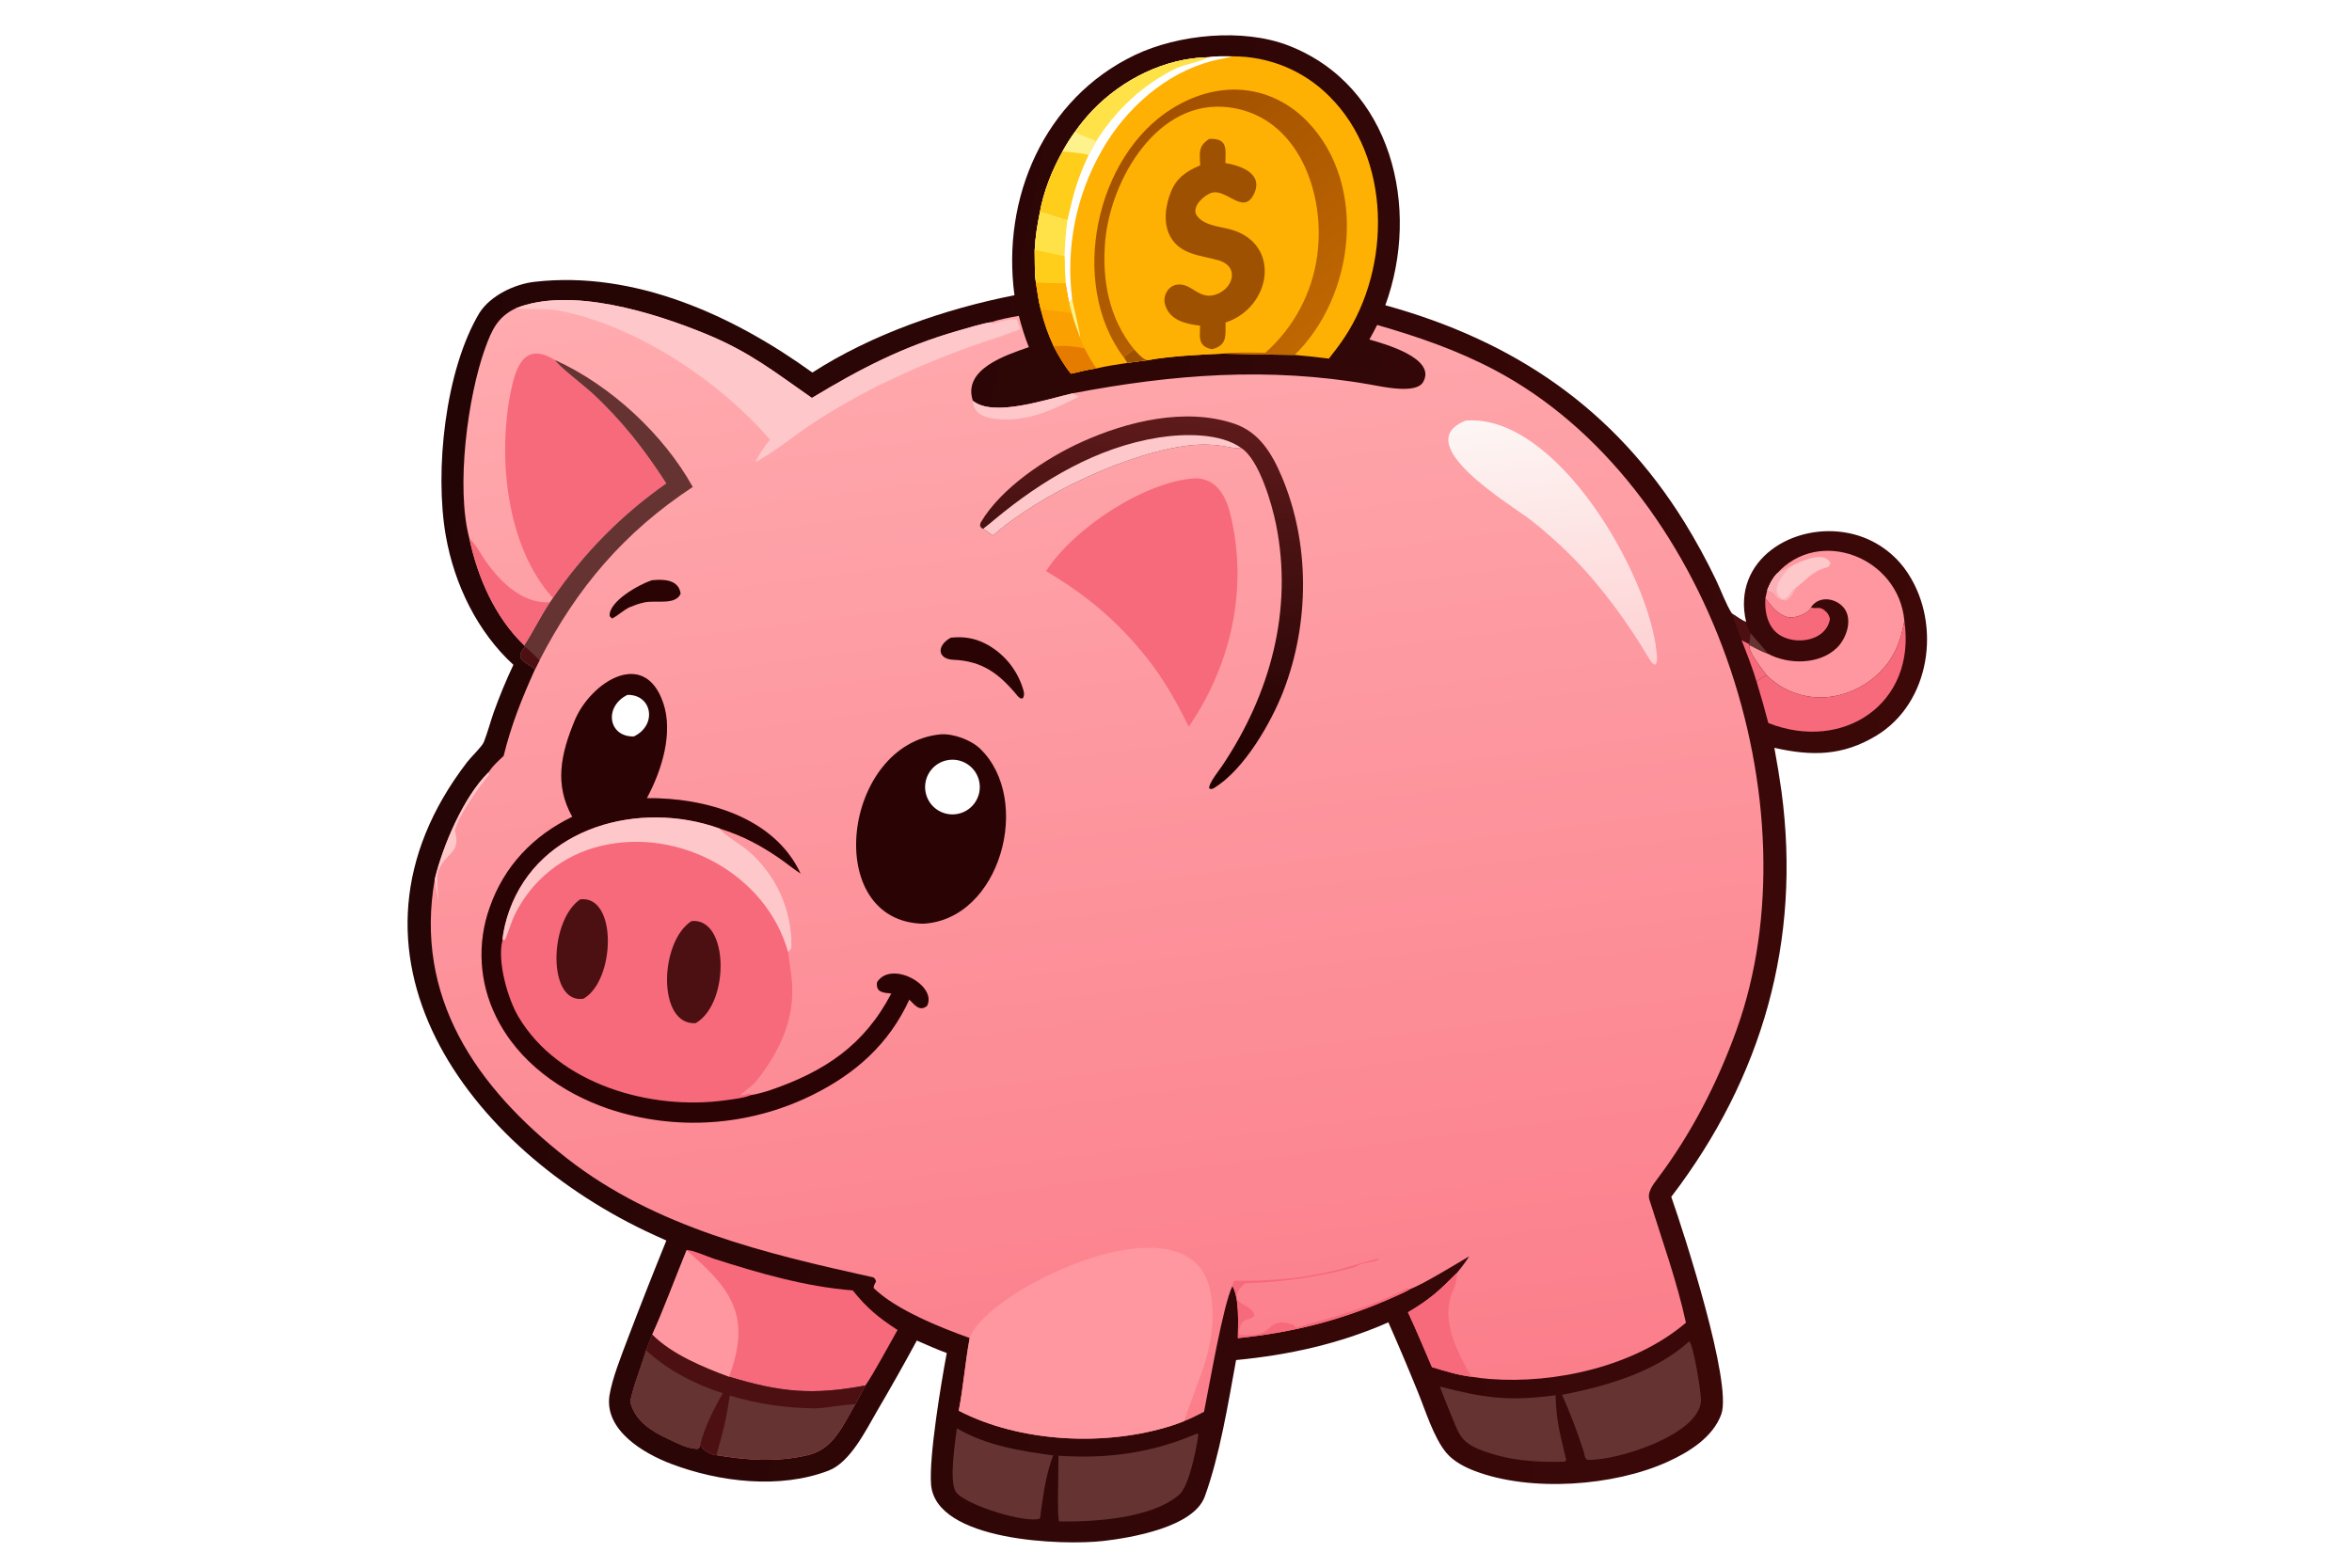
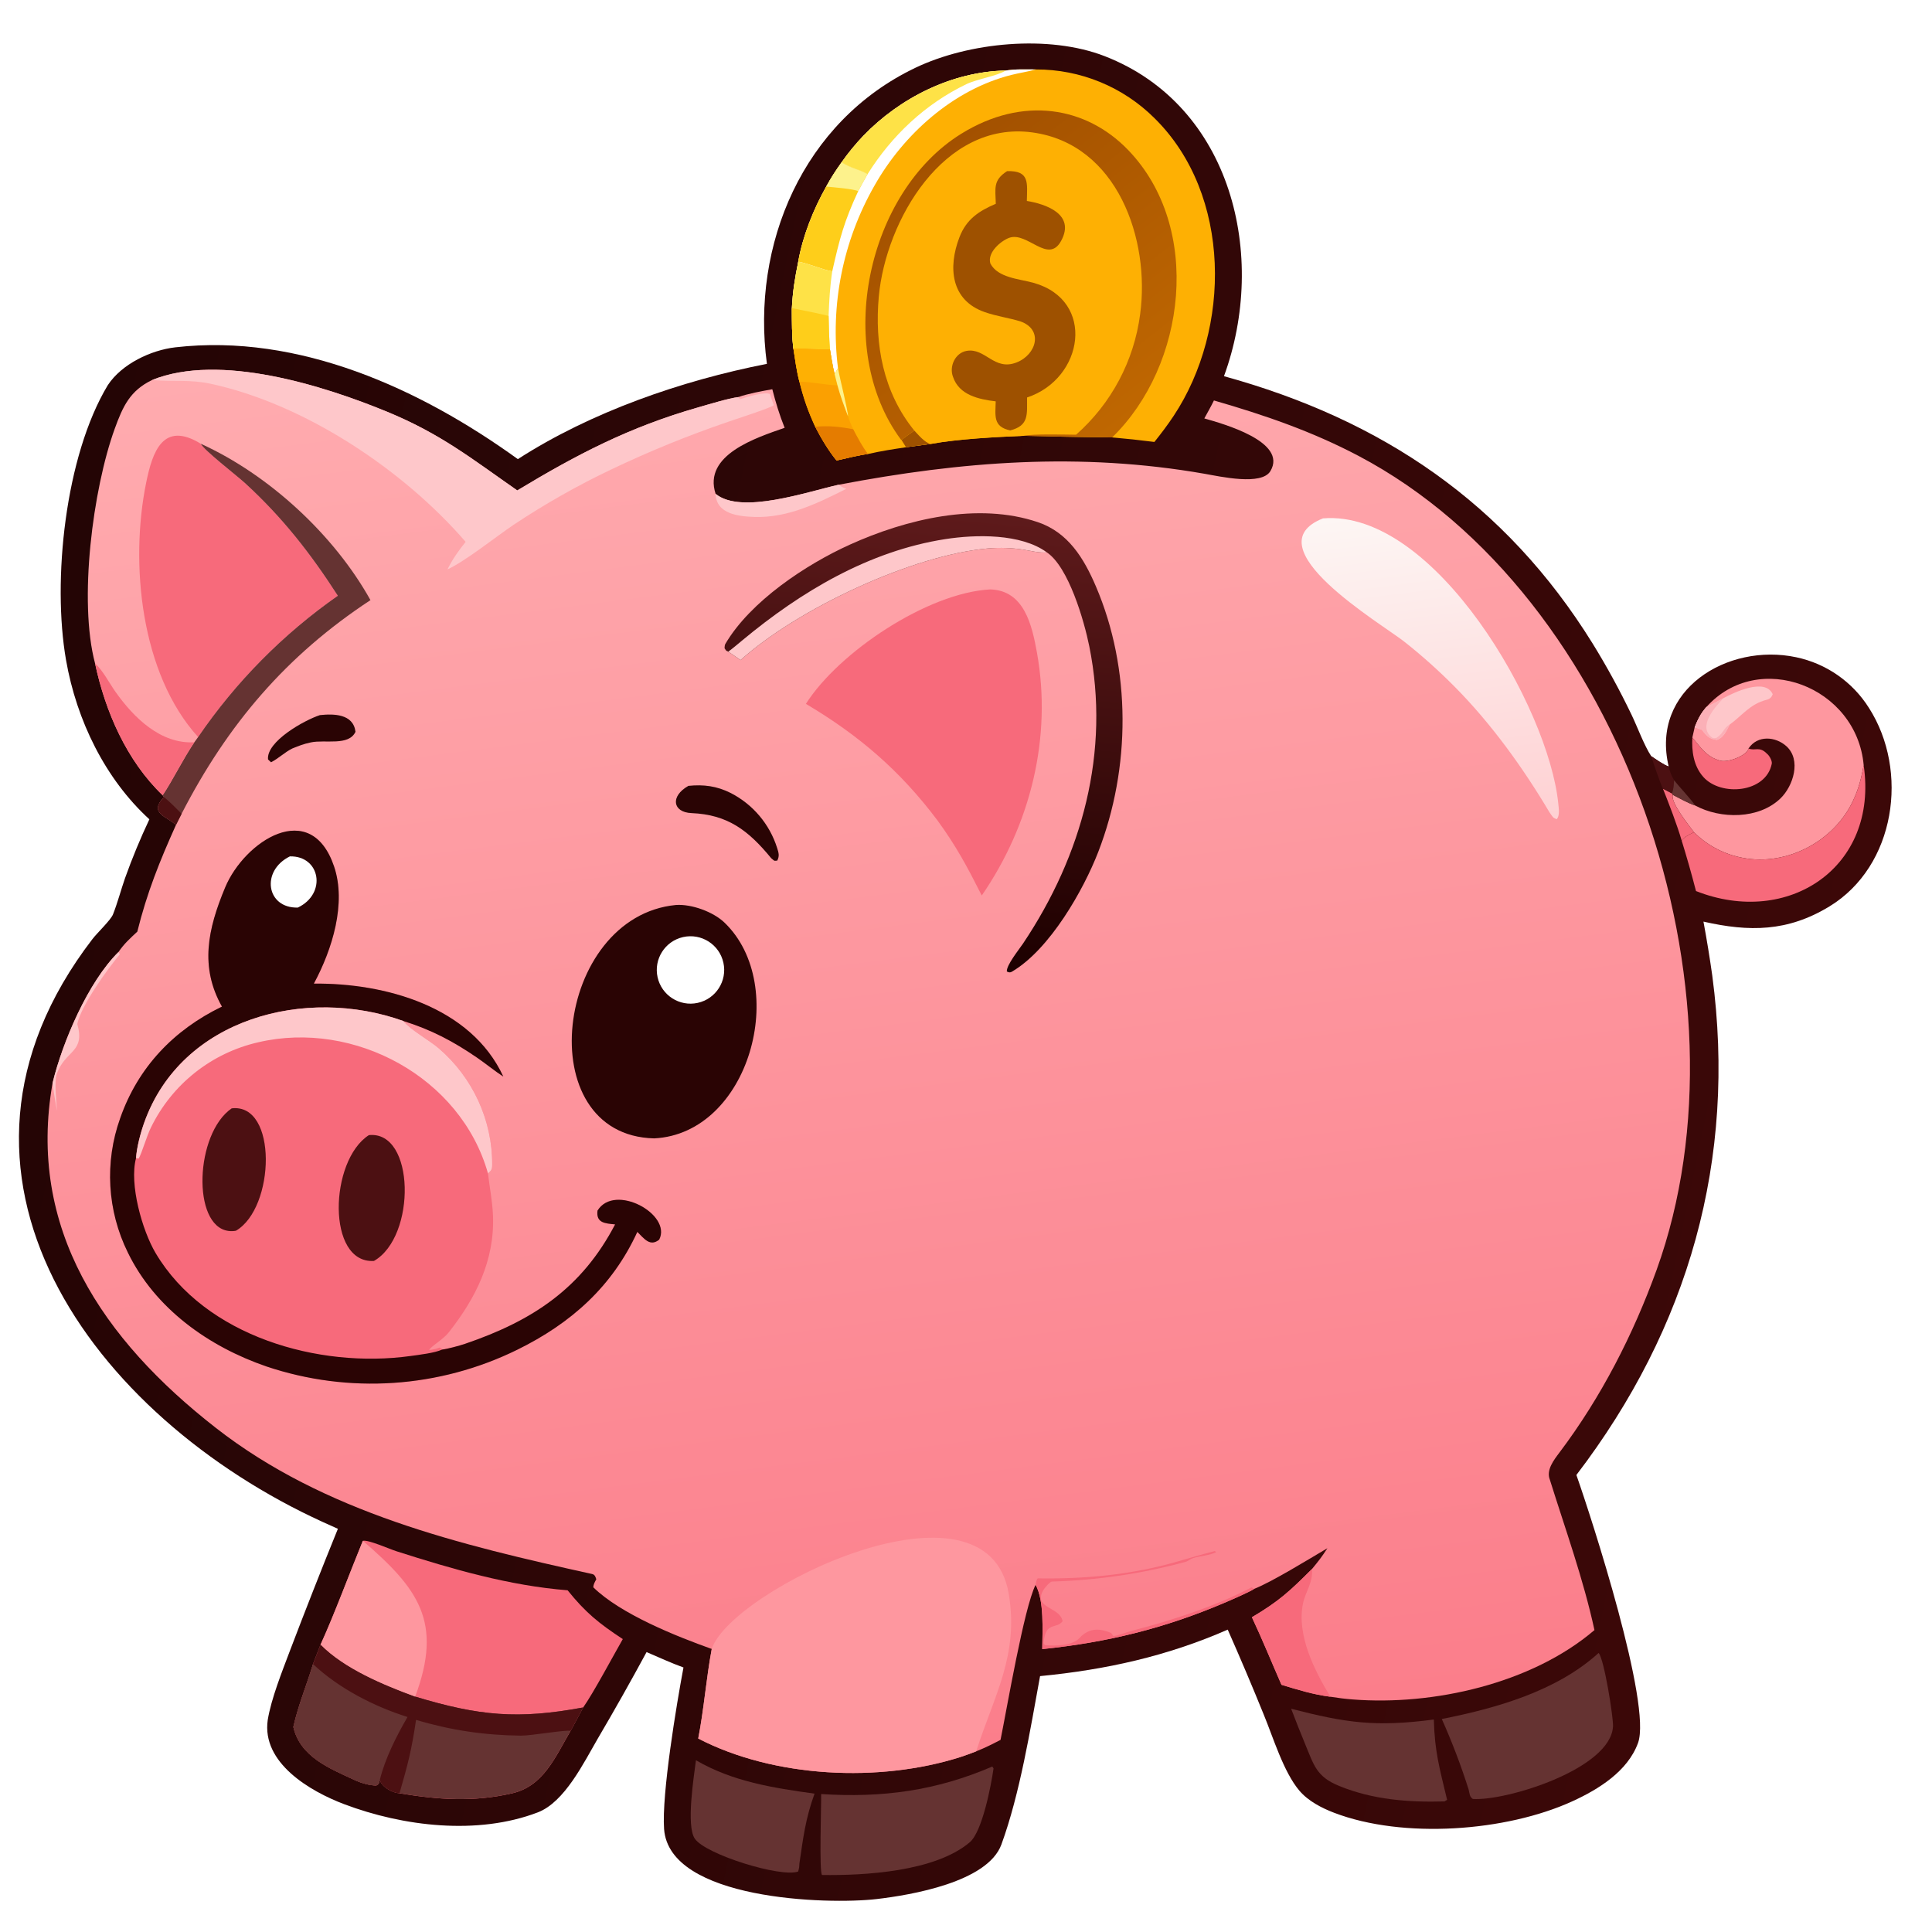
- <svg xmlns="http://www.w3.org/2000/svg" version="1.1" style="display: block;" viewBox="0 0 2048 1365" width="1536" height="1024" preserveAspectRatio="none">
+ <svg xmlns="http://www.w3.org/2000/svg" version="1.1" style="display:block" viewBox="341.5 0 1365 1365" width="1024" height="1024" preserveAspectRatio="xMidYMid meet">
  <defs>
    <linearGradient id="Gradient1" gradientUnits="userSpaceOnUse" x1="989.356" y1="119.391" x2="1131.46" y2="302.087">
      <stop class="stop0" offset="0" stop-opacity="1" stop-color="rgb(163,81,0)" />
      <stop class="stop1" offset="1" stop-opacity="1" stop-color="rgb(191,103,1)" />
    </linearGradient>
    <linearGradient id="Gradient2" gradientUnits="userSpaceOnUse" x1="1365.51" y1="585.372" x2="1337.12" y2="359.688">
      <stop class="stop0" offset="0" stop-opacity="1" stop-color="rgb(254,209,211)" />
      <stop class="stop1" offset="1" stop-opacity="1" stop-color="rgb(253,246,244)" />
    </linearGradient>
    <linearGradient id="Gradient3" gradientUnits="userSpaceOnUse" x1="976.662" y1="677.018" x2="1005.23" y2="360.597">
      <stop class="stop0" offset="0" stop-opacity="1" stop-color="rgb(29,0,0)" />
      <stop class="stop1" offset="1" stop-opacity="1" stop-color="rgb(94,26,27)" />
    </linearGradient>
    <linearGradient id="Gradient4" gradientUnits="userSpaceOnUse" x1="1014.91" y1="1239.76" x2="883.583" y2="213.759">
      <stop class="stop0" offset="0" stop-opacity="1" stop-color="rgb(251,126,139)" />
      <stop class="stop1" offset="1" stop-opacity="1" stop-color="rgb(255,171,175)" />
    </linearGradient>
    <linearGradient id="Gradient5" gradientUnits="userSpaceOnUse" x1="349.86" y1="552.931" x2="1623.65" y2="817.988">
      <stop class="stop0" offset="0" stop-opacity="1" stop-color="rgb(36,5,5)" />
      <stop class="stop1" offset="1" stop-opacity="1" stop-color="rgb(60,8,8)" />
    </linearGradient>
  </defs>
  <path transform="translate(0,0)" fill="rgb(255,255,255)" d="M 0 0 L 2048 0 L 2048 1365 L 0 1365 L 0 0 z" />
  <path transform="translate(0,0)" fill="url(#Gradient5)" d="M 883.341 257.075 C 871.979 172.733 908.984 85.741 988.24 47.89 C 1026.02 29.846 1082.43 24.291 1122.04 39.696 C 1212.02 74.696 1237.22 181.135 1206.27 265.783 C 1317.92 296.604 1405.14 355.367 1466.71 454.628 C 1476.78 470.949 1485.98 487.794 1494.27 505.092 C 1498.24 513.34 1503.33 527.113 1508.13 534.248 C 1510.79 536.02 1517.6 540.817 1520.46 541.542 C 1507.53 487.286 1562.02 454.073 1610.47 464.342 C 1631.74 468.796 1650.3 481.688 1661.9 500.071 C 1690.48 544.632 1680.8 611.927 1634.03 640.414 C 1604.52 658.387 1577.37 658.477 1545.03 651.138 C 1547.39 663.811 1549.47 676.535 1551.26 689.301 C 1568.58 819.103 1534.61 938.243 1455.25 1042.11 C 1466.13 1072.95 1508.63 1204.37 1498.8 1231.43 C 1491.52 1251.45 1470.91 1264.21 1452.37 1272.67 C 1405.4 1294.12 1332.81 1299.34 1284.19 1280.8 C 1275.3 1277.41 1265.78 1272.5 1259.53 1265.13 C 1248.33 1251.93 1241.02 1227.48 1234.32 1211.29 C 1226.17 1191.18 1217.7 1171.2 1208.91 1151.36 C 1166.13 1170.16 1122.62 1179.75 1076.33 1184.21 C 1069.36 1222.22 1062.14 1267.15 1049.03 1303.12 C 1039.31 1329.78 985.076 1338.89 961.016 1341.71 C 925.782 1345.84 814.302 1342.27 810.69 1292.27 C 808.908 1267.6 819.525 1203.97 824.388 1178.11 C 816.041 1175.09 806.588 1170.79 798.318 1167.23 C 787.176 1187.83 775.667 1208.24 763.798 1228.43 C 753.95 1245.33 740.432 1273.21 721.501 1280.47 C 678.996 1296.77 626.437 1290.47 584.663 1274.69 C 560.496 1265.56 526.313 1245.5 530.655 1215.24 C 533.139 1200.02 540.791 1181.08 546.355 1166.25 C 557.327 1137.42 568.619 1108.71 580.228 1080.13 C 576.673 1078.55 573.126 1076.96 569.588 1075.34 C 407.188 1001.16 279.208 829.539 406.86 663.411 C 410.18 659.091 419.727 650.095 421.345 646.01 C 424.5 638.043 426.992 628.59 429.883 620.3 C 434.927 606.217 440.651 592.386 447.035 578.858 C 415.913 550.407 395.632 509.109 388.16 466.382 C 378.34 410.231 387.495 322.184 417.662 272.133 C 427.482 257.132 448.181 247.371 465.345 245.396 C 552.823 235.332 638.803 274.882 707.374 324.383 C 759.073 291.056 823.075 268.868 883.341 257.075 z" />
  <path transform="translate(0,0)" fill="rgb(254,151,159)" d="M 1547 499.651 C 1583.67 458.422 1653.36 484.984 1658.24 540.715 C 1656.35 550.418 1654.92 556.703 1650.72 565.726 C 1637.43 594.231 1604.02 612.119 1572.85 606.1 C 1559.78 603.682 1547.74 597.366 1538.33 587.982 C 1534.6 582.994 1521.54 566.742 1523.38 561.587 C 1527.93 563.931 1534.5 567.591 1539.19 569.112 C 1557.22 578.869 1584.23 578.843 1599.47 564.07 C 1608.5 555.317 1614.35 536.853 1603.58 527.17 C 1595.97 520.331 1583.23 519.205 1576.88 528.819 C 1575.67 533.932 1562.38 538.871 1557.09 537.484 C 1547.23 534.901 1543.13 528.166 1537.18 521.092 L 1538.82 513.848 C 1541.12 508.166 1543 504.255 1547 499.651 z" />
  <path transform="translate(0,0)" fill="rgb(254,199,202)" d="M 1559.12 493.266 C 1566.34 489.414 1588.6 478.529 1593.97 490.495 C 1593.13 492.667 1592.04 493.825 1589.62 494.429 C 1577.85 497.376 1572.11 505.827 1563.54 511.948 C 1561.04 516.626 1559.49 521.002 1554.53 522.744 C 1549.89 522.226 1547.76 520.476 1544.96 516.956 C 1544.61 516.515 1544.26 516.068 1543.93 515.616 L 1538.82 513.848 C 1541.12 508.166 1543 504.255 1547 499.651 C 1551.08 497.596 1555.12 495.467 1559.12 493.266 z" />
  <path transform="translate(0,0)" fill="rgb(251,176,183)" d="M 1547 499.651 C 1551.08 497.596 1555.12 495.467 1559.12 493.266 C 1553.54 499.277 1540.62 513.061 1551.01 521.067 C 1551.92 521.764 1552.79 521.441 1554.08 521.441 C 1559.44 517.948 1559.33 514.11 1563.54 511.948 C 1561.04 516.626 1559.49 521.002 1554.53 522.744 C 1549.89 522.226 1547.76 520.476 1544.96 516.956 C 1544.61 516.515 1544.26 516.068 1543.93 515.616 L 1538.82 513.848 C 1541.12 508.166 1543 504.255 1547 499.651 z" />
  <path transform="translate(0,0)" fill="rgb(247,106,123)" d="M 1658.24 540.715 C 1668.82 612.899 1604.76 655.226 1539.76 629.546 C 1536.67 617.595 1533.3 605.718 1529.65 593.926 C 1531.81 590.939 1534.97 589.745 1538.33 587.982 C 1547.74 597.366 1559.78 603.682 1572.85 606.1 C 1604.02 612.119 1637.43 594.231 1650.72 565.726 C 1654.92 556.703 1656.35 550.418 1658.24 540.715 z" />
  <path transform="translate(0,0)" fill="rgb(247,106,123)" d="M 1576.88 528.819 C 1581.69 530.807 1584.43 526.941 1589.95 532.555 C 1591.52 533.727 1593.7 537.575 1593.3 539.583 C 1589.23 560.293 1557.26 562.912 1544.88 548.873 C 1537.91 540.967 1536.66 530.439 1537.18 521.092 C 1543.13 528.166 1547.23 534.901 1557.09 537.484 C 1562.38 538.871 1575.67 533.932 1576.88 528.819 z" />
  <path transform="translate(0,0)" fill="rgb(247,106,123)" d="M 1516.41 557.239 L 1522.86 560.605 L 1523.38 561.587 C 1521.54 566.742 1534.6 582.994 1538.33 587.982 C 1534.97 589.745 1531.81 590.939 1529.65 593.926 C 1526.46 582.911 1520.64 567.869 1516.41 557.239 z" />
  <path transform="translate(0,0)" fill="rgb(76,16,18)" d="M 1508.13 534.248 C 1510.79 536.02 1517.6 540.817 1520.46 541.542 C 1521.54 546.156 1522.1 547.112 1524.26 551.245 C 1524.02 555.329 1523.97 556.564 1522.86 560.605 L 1516.41 557.239 C 1514.27 552.786 1509.68 539.234 1508.13 534.248 z" />
  <path transform="translate(0,0)" fill="rgb(101,51,50)" d="M 1524.26 551.245 C 1527.91 555.876 1536.62 565.097 1539.19 569.112 C 1534.5 567.591 1527.93 563.931 1523.38 561.587 L 1522.86 560.605 C 1523.97 556.564 1524.02 555.329 1524.26 551.245 z" />
  <path transform="translate(0,0)" fill="url(#Gradient4)" d="M 448.972 268.476 C 496.636 249.22 570.046 272.377 615.122 290.962 C 653.016 306.585 674.867 324.148 706.958 346.504 C 749.403 320.893 786.328 301.702 834.54 287.897 C 841.418 285.928 856.229 281.387 863.175 280.542 C 869.647 278.18 880.172 276.247 887.149 275.007 C 889.63 284.581 892.174 293.038 895.869 302.256 C 875.956 309.229 838 321.295 847.109 348.945 C 865.176 363.703 911.591 347.472 933.982 342.488 C 1020.87 325.9 1104.71 319.354 1192.52 334.726 C 1203.78 336.698 1232.9 343.3 1239.09 332.805 C 1251.39 311.986 1205.29 299.327 1192.38 295.625 C 1194.44 291.795 1197.36 286.746 1199.17 282.935 C 1234.74 293.18 1268.41 304.748 1301.32 322.092 C 1489.01 421.018 1582.62 701.465 1511.94 897.181 C 1495.44 942.865 1472.69 987.258 1443.39 1026.11 C 1439.4 1031.43 1433.7 1038.63 1436.52 1045.49 C 1447.46 1080.47 1460.25 1115.81 1468.02 1151.69 C 1423.71 1189.55 1354.1 1205.19 1297.11 1200.69 C 1291.87 1200.28 1286.65 1199.64 1281.46 1198.79 C 1269.27 1197.22 1258.58 1193.9 1246.89 1190.34 C 1239.91 1174.39 1233.43 1158.41 1226.01 1142.63 C 1245.16 1131.3 1252.76 1124.22 1268.44 1108.53 C 1273.02 1102.99 1275.42 1099.95 1279.34 1093.85 C 1266.89 1101.16 1239.83 1117.87 1227.53 1122.6 C 1224.79 1124.58 1210.16 1130.91 1206.64 1132.4 C 1163.98 1150.57 1123.78 1160.38 1077.87 1165.14 C 1078.01 1152.19 1079.35 1130.88 1073.17 1119.71 C 1065 1135.98 1052.93 1207.03 1048.4 1229.27 C 1042.23 1232.47 1037.73 1234.76 1031.19 1237.36 C 1027.5 1238.82 1023.76 1240.17 1019.98 1241.41 C 962.979 1259.55 888.533 1256.18 834.813 1228.31 C 838.824 1207.93 840.47 1185.67 844.367 1165.03 C 819.098 1156.01 780.122 1140.45 760.701 1121.49 C 760.749 1119.25 761.758 1117.81 762.787 1115.79 C 762.304 1114.35 761.882 1112.53 759.913 1112.09 C 666.641 1091.51 570.731 1068.7 494.072 1008.89 C 413.969 946.401 360.523 867.832 378.649 765.132 C 385.787 735.89 403.714 693.875 425.186 672.647 C 429.325 666.586 433.234 663.176 438.508 658.236 C 445.365 630.655 454.226 608.623 465.788 582.926 C 460.375 577.04 445.941 574.894 457.407 563.176 L 456.415 561.856 C 430.962 537.443 415.902 502.751 408.666 468.741 C 396.878 424.549 407.107 345.562 422.522 303.017 C 428.312 287.036 433.386 275.971 448.972 268.476 z" />
  <path transform="translate(0,0)" fill="rgb(254,151,159)" d="M 844.367 1165.03 C 857.833 1123.38 1039.06 1035.09 1054.22 1126.19 C 1061.42 1169.49 1043.88 1197.92 1031.19 1237.36 C 1027.5 1238.82 1023.76 1240.17 1019.98 1241.41 C 962.979 1259.55 888.533 1256.18 834.813 1228.31 C 838.824 1207.93 840.47 1185.67 844.367 1165.03 z" />
  <path transform="translate(0,0)" fill="rgb(247,106,123)" d="M 481.484 520.738 C 440.854 476.042 433.15 397.956 444.779 340.971 C 449.164 319.486 456.53 297.005 483.417 313.55 C 485.048 317.665 509.021 336.183 514.693 341.395 C 541.146 365.697 560.758 390.766 580.193 420.909 C 541.531 447.95 508.087 481.773 481.484 520.738 z" />
  <path transform="translate(0,0)" fill="rgb(254,199,202)" d="M 448.972 268.476 C 496.636 249.22 570.046 272.377 615.122 290.962 C 653.016 306.585 674.867 324.148 706.958 346.504 C 749.403 320.893 786.328 301.702 834.54 287.897 C 841.418 285.928 856.229 281.387 863.175 280.542 C 863.974 281.697 863.461 281.201 864.762 281.978 C 865.764 281.617 866.775 281.279 867.793 280.965 C 871.744 279.738 882.278 276.758 885.529 278.442 C 886.261 281.332 887.308 283.489 888.24 286.293 C 886.214 288.128 860.339 296.476 856.36 297.873 C 827.924 307.566 800.08 318.916 772.971 331.862 C 749.227 343.186 726.316 356.181 704.412 370.748 C 691.435 379.523 670.513 396.332 657.647 402.308 C 661.272 394.947 665.417 389.179 670.482 382.824 C 626.525 331.975 556.968 285.513 490.4 271.154 C 475.783 268.001 464.006 269.771 450.014 268.57 L 448.972 268.476 z" />
  <path transform="translate(0,0)" fill="rgb(101,51,50)" d="M 483.417 313.55 C 531.592 335.431 577.626 377.97 603.238 423.999 C 543.743 463.127 502.338 511.708 469.804 574.93 L 465.788 582.926 C 460.375 577.04 445.941 574.894 457.407 563.176 L 456.415 561.856 C 463.9 550.635 470.396 536.91 478.798 524.441 L 481.484 520.738 C 508.087 481.773 541.531 447.95 580.193 420.909 C 560.758 390.766 541.146 365.697 514.693 341.395 C 509.021 336.183 485.048 317.665 483.417 313.55 z" />
  <path transform="translate(0,0)" fill="rgb(76,16,18)" d="M 457.407 563.176 C 461.905 566.912 465.687 570.806 469.804 574.93 L 465.788 582.926 C 460.375 577.04 445.941 574.894 457.407 563.176 z" />
  <path transform="translate(0,0)" fill="rgb(247,106,123)" d="M 1268.44 1108.53 C 1269.2 1118.47 1263.91 1124.21 1262.1 1132.89 C 1257.42 1155.24 1270.43 1180.72 1281.46 1198.79 C 1269.27 1197.22 1258.58 1193.9 1246.89 1190.34 C 1239.91 1174.39 1233.43 1158.41 1226.01 1142.63 C 1245.16 1131.3 1252.76 1124.22 1268.44 1108.53 z" />
  <path transform="translate(0,0)" fill="rgb(247,106,123)" d="M 408.666 468.741 C 414.153 473.623 418.801 482.744 423.16 488.892 C 435.947 506.927 454.871 525.758 478.798 524.441 C 470.396 536.91 463.9 550.635 456.415 561.856 C 430.962 537.443 415.902 502.751 408.666 468.741 z" />
  <path transform="translate(0,0)" fill="rgb(247,106,123)" d="M 1073.17 1119.71 C 1073.39 1118.81 1073.88 1115.14 1074.83 1115.15 C 1108.06 1115.65 1140.66 1112.66 1172.91 1103.4 C 1181.83 1100.83 1190.61 1098.21 1199.79 1095.86 L 1200.79 1096.57 C 1195.9 1099.12 1189.66 1099.19 1184.4 1100.85 C 1182.47 1101.46 1180.95 1103 1178.97 1103.53 C 1147.98 1111.91 1116.78 1116.48 1084.71 1117.4 C 1083.3 1117.44 1079.3 1122.22 1078.55 1123.55 C 1071.21 1136.54 1090.53 1135.11 1092.26 1145.44 C 1087.89 1151.32 1080.07 1145.18 1078.83 1160.87 L 1079.74 1162.31 C 1087.04 1162.99 1099.07 1162.82 1104.18 1157.3 C 1110.37 1150.62 1117.62 1149.84 1126.63 1153.81 L 1128.08 1155.87 C 1130.31 1155.92 1138 1153.03 1140.99 1152.25 C 1168.64 1145.08 1200.42 1134.91 1225.74 1121.49 L 1227.53 1122.6 C 1224.79 1124.58 1210.16 1130.91 1206.64 1132.4 C 1163.98 1150.57 1123.78 1160.38 1077.87 1165.14 C 1078.01 1152.19 1079.35 1130.88 1073.17 1119.71 z" />
  <path transform="translate(0,0)" fill="rgb(254,199,202)" d="M 847.109 348.945 C 865.176 363.703 911.591 347.472 933.982 342.488 C 936.309 344.005 936.846 344.401 939.414 345.373 C 919.077 355.601 898.063 365.981 874.634 365.229 C 863.734 364.879 847.492 363.354 847.109 348.945 z" />
  <path transform="translate(0,0)" fill="rgb(254,199,202)" d="M 425.186 672.647 L 426.178 674.193 C 417.453 684.71 398.906 710.229 396.109 723.413 C 401.828 743.865 387.888 741.667 381.684 758.508 C 379.659 764.007 381.349 778.238 381.759 784.884 C 380.802 778.974 379.239 770.914 378.649 765.132 C 385.787 735.89 403.714 693.875 425.186 672.647 z" />
  <path transform="translate(0,0)" fill="rgb(247,106,123)" d="M 498.317 711.185 C 482.583 683.181 488.235 656.587 500.566 627.027 C 514.203 594.339 561.073 563.48 577.545 612.215 C 586.317 638.17 576.328 670.659 563.245 694.95 C 613.408 694.446 674.187 711.066 697.092 760.606 C 691.664 757.154 684.584 751.398 678.894 747.489 C 661.68 735.661 646.254 727.546 626.405 721.338 C 631.714 727.827 644.6 734.715 651.598 740.745 C 675.492 761.329 689.476 791.475 689.234 823.07 C 689.203 826.678 688.387 826.978 686.274 829.072 C 687.462 839.36 689.371 848.298 689.796 858.78 C 691.085 890.582 677.501 917.422 658.283 941.68 C 654.601 946.328 645.495 951.591 644.757 953.787 C 648.085 953.376 648.924 953.262 652.053 952.1 C 653.603 952.757 653.036 952.249 653.858 953.501 C 657.571 953.095 666.216 950.748 670.023 949.451 C 718.072 933.091 752.571 910.101 776.097 865.066 C 768.998 864.366 762.53 864.088 763.656 855.332 C 775.753 835.674 816.433 857.986 807.223 875.844 C 800.743 881.035 796.622 875.123 791.789 870.358 C 774.056 909.036 744.897 934.963 706.959 953.619 C 651.73 980.765 588.016 985.002 529.679 965.407 C 488.885 951.376 451.109 924.535 431.87 885.021 C 417.237 855.414 415.269 821.131 426.418 790.044 C 438.993 754.078 464.302 727.623 498.317 711.185 z" />
  <path transform="translate(0,0)" fill="rgb(42,4,4)" d="M 498.317 711.185 C 482.583 683.181 488.235 656.587 500.566 627.027 C 514.203 594.339 561.073 563.48 577.545 612.215 C 586.317 638.17 576.328 670.659 563.245 694.95 C 613.408 694.446 674.187 711.066 697.092 760.606 C 691.664 757.154 684.584 751.398 678.894 747.489 C 661.68 735.661 646.254 727.546 626.405 721.338 C 557.662 696.716 469.706 719.136 443.358 793.261 C 440.741 800.623 438.123 810.571 437.605 818.246 C 432.699 836.669 441.985 869.381 451.456 885.344 C 486.459 944.337 566.859 967.037 631.568 958.041 C 637.396 957.231 648.812 955.905 653.858 953.501 C 657.571 953.095 666.216 950.748 670.023 949.451 C 718.072 933.091 752.571 910.101 776.097 865.066 C 768.998 864.366 762.53 864.088 763.656 855.332 C 775.753 835.674 816.433 857.986 807.223 875.844 C 800.743 881.035 796.622 875.123 791.789 870.358 C 774.056 909.036 744.897 934.963 706.959 953.619 C 651.73 980.765 588.016 985.002 529.679 965.407 C 488.885 951.376 451.109 924.535 431.87 885.021 C 417.237 855.414 415.269 821.131 426.418 790.044 C 438.993 754.078 464.302 727.623 498.317 711.185 z" />
  <path transform="translate(0,0)" fill="rgb(255,255,255)" d="M 546.318 605.049 C 567.818 604.572 572.59 631.378 551.92 641.226 C 529.61 641.786 525.638 615.213 546.318 605.049 z" />
  <path transform="translate(0,0)" fill="rgb(254,199,202)" d="M 437.605 818.246 C 438.123 810.571 440.741 800.623 443.358 793.261 C 469.706 719.136 557.662 696.716 626.405 721.338 C 631.714 727.827 644.6 734.715 651.598 740.745 C 675.492 761.329 689.476 791.475 689.234 823.07 C 689.203 826.678 688.387 826.978 686.274 829.072 C 667.202 761.172 591.768 720.569 524.039 736.378 C 490.889 743.908 462.956 766.093 448.117 796.678 C 445.056 802.854 441.584 815.142 439.47 818.544 L 437.605 818.246 z" />
  <path transform="translate(0,0)" fill="rgb(76,16,18)" d="M 602.115 801.989 C 634.847 798.596 635.713 873.806 605.693 890.89 C 572.19 892.888 574.093 820.014 602.115 801.989 z" />
  <path transform="translate(0,0)" fill="rgb(76,16,18)" d="M 505.2 783.074 C 537.78 779.222 535.9 853.487 508.153 869.56 C 506.396 869.874 504.601 869.913 502.832 869.674 C 476.97 866.11 479.249 800.901 505.2 783.074 z" />
  <path transform="translate(0,0)" fill="rgb(247,106,123)" d="M 1041.15 416.435 C 1065.05 417.124 1070.61 441.471 1074.15 461.208 C 1084.91 521.196 1069.51 582.729 1035.14 632.697 C 1024.76 612.193 1017.29 598.113 1003.75 579.508 C 977.51 544.62 948.513 519.603 910.879 497.291 C 934.163 460.635 996.982 418.721 1041.15 416.435 z" />
  <path transform="translate(0,0)" fill="rgb(42,4,4)" d="M 819.08 639.391 C 830.176 638.643 845.419 644.216 853.356 651.835 C 899.658 696.281 871.038 800.988 803.639 804.293 C 715.108 802.121 733.508 647.574 819.08 639.391 z" />
  <path transform="translate(0,0)" fill="rgb(255,255,255)" d="M 824.142 662.06 C 837.004 659.18 849.759 667.296 852.597 680.168 C 855.436 693.039 847.278 705.767 834.398 708.564 C 821.576 711.349 808.918 703.236 806.092 690.424 C 803.267 677.611 811.338 664.927 824.142 662.06 z" />
  <path transform="translate(0,0)" fill="url(#Gradient3)" d="M 856.059 460.404 C 853.97 459.429 854.905 460.107 853.411 457.998 C 853.45 457.21 853.507 455.736 853.926 455.022 C 871.72 424.679 911.172 398.751 941.754 384.881 C 981.718 366.756 1032.43 354.553 1074.83 368.945 C 1096.21 376.202 1107.29 394.444 1115.75 414.218 C 1140.78 472.643 1140.45 542.494 1117.42 601.95 C 1107.11 628.575 1083.31 670.696 1056.57 686.43 C 1054.95 687.386 1054.14 686.98 1052.85 686.373 C 1052.54 681.825 1061.43 670.92 1064.3 666.633 C 1106.06 604.345 1126.14 531.126 1111.1 456.591 C 1107.47 438.618 1096.52 400.623 1081.11 390.249 C 1075.83 390.852 1069.35 389.039 1063.99 388.251 C 1055.96 387.052 1047.82 386.785 1039.73 387.455 C 985.691 392.15 904.645 430.452 864.721 466.368 L 856.059 460.404 z" />
  <path transform="translate(0,0)" fill="rgb(254,199,202)" d="M 856.059 460.404 C 859.298 458.011 862.89 454.968 865.978 452.399 C 907.346 417.981 955.417 389.28 1009.35 380.898 C 1030.86 377.554 1062.84 376.853 1081.11 390.249 C 1075.83 390.852 1069.35 389.039 1063.99 388.251 C 1055.96 387.052 1047.82 386.785 1039.73 387.455 C 985.691 392.15 904.645 430.452 864.721 466.368 L 856.059 460.404 z" />
  <path transform="translate(0,0)" fill="url(#Gradient2)" d="M 1276.21 366.242 C 1355.29 359.725 1435.91 500.276 1442.49 568 C 1442.81 571.287 1443.62 576.062 1441.44 578.758 C 1438.36 577.835 1438.52 576.969 1436.27 573.976 C 1417.52 542.337 1394.78 510.808 1368.79 484.716 C 1357.73 473.577 1346.01 463.114 1333.7 453.382 C 1317.06 440.286 1225.64 386.359 1276.21 366.242 z" />
  <path transform="translate(0,0)" fill="rgb(42,4,4)" d="M 827.859 555.228 C 838.723 554.124 847.957 555.354 857.813 560.293 C 873.451 568.321 885.233 582.267 890.534 599.027 C 891.705 602.645 892.314 604.75 890.66 608.024 C 887.947 608.258 889.018 608.456 886.353 606.32 C 870.006 586.413 855.481 575.542 830.02 574.47 C 816.757 573.912 814.859 562.586 827.859 555.228 z" />
  <path transform="translate(0,0)" fill="rgb(42,4,4)" d="M 567.519 505.245 C 577.12 504.215 591.124 504.244 592.665 517.03 C 587.894 527.281 571.168 522.359 561.134 524.522 C 555.748 525.683 553.128 526.77 547.984 528.834 C 542.598 531.513 538.593 535.657 532.987 538.572 L 530.867 536.557 C 529.599 523.861 556.53 508.81 567.519 505.245 z" />
  <path transform="translate(0,0)" fill="rgb(254,176,3)" d="M 1073.36 49.072 C 1104.85 48.939 1135.09 61.393 1157.35 83.665 C 1211.82 137.495 1211.41 232.449 1170.76 293.757 C 1166.41 300.318 1162.02 306.094 1157.11 312.254 C 1147.19 310.98 1137.24 309.912 1127.27 309.05 C 1107.41 308.92 1084.5 308.389 1064.6 307.915 C 1044.92 308.778 1018.55 310.092 999.065 313.654 L 981.648 315.999 C 972.217 317.411 964.086 318.637 954.807 320.76 C 948.221 321.571 939.202 323.871 932.545 325.365 C 926.769 318.279 921.647 309.63 917.459 301.513 C 912.214 290.11 909.329 281.712 906.27 269.588 C 904.297 262.065 903.26 254.07 902.071 246.363 C 900.861 237.022 901.045 227.164 900.977 217.699 C 901.545 206.114 903.169 196.14 905.48 184.847 C 908.643 166.728 916.233 147.826 925.239 131.833 C 929.105 124.843 931.556 121.116 936.123 114.655 C 940.752 108.075 945.857 101.842 951.397 96.009 C 977.388 69.032 1014.25 50.604 1052.01 49.842 C 1058.85 48.724 1066.38 49.032 1073.36 49.072 z" />
  <path transform="translate(0,0)" fill="rgb(254,176,3)" d="M 987.499 304.233 C 965.41 277.06 959.325 243.151 962.396 209.5 C 967.295 155.802 1008.34 85.12 1070.76 93.54 C 1131.15 101.685 1154.19 169.45 1147.04 221.939 C 1142.77 254.882 1126.68 285.154 1101.77 307.128 C 1093.73 307.053 1071.22 306.457 1064.6 307.915 C 1044.92 308.778 1018.55 310.092 999.065 313.654 L 981.648 315.999 L 978.451 310.877 C 980.719 308.932 984.927 306.08 987.499 304.233 z" />
  <path transform="translate(0,0)" fill="rgb(158,81,0)" d="M 987.499 304.233 C 990.329 307.22 995.025 312.915 999.065 313.654 L 981.648 315.999 L 978.451 310.877 C 980.719 308.932 984.927 306.08 987.499 304.233 z" />
  <path transform="translate(0,0)" fill="rgb(158,81,0)" d="M 1053 120.934 C 1069.25 120.366 1067.19 129.496 1066.99 141.98 C 1079.84 144.039 1101.6 151.142 1091.2 170.202 C 1082.03 186.998 1067.3 163.331 1054.44 168.056 C 1048.81 170.124 1038.9 178.254 1041.2 186.136 C 1046.47 196.342 1061.81 197.065 1071.62 199.798 C 1115.98 212.163 1107.28 267.574 1067.14 280.828 C 1067.04 292.62 1068.74 300.667 1055.23 304.09 C 1042.94 301.479 1044.78 293.722 1044.99 283.566 C 1033.07 282.135 1019.11 279.174 1014.82 266.228 C 1011.97 258.945 1016.34 249.277 1024.5 247.892 C 1037.77 245.637 1043.83 262.234 1059.66 256.106 C 1073.88 250.597 1078.91 232.767 1062.28 227.016 C 1053.85 224.486 1045.77 223.465 1037.35 220.553 C 1013.23 212.216 1011.16 188.869 1019.39 167.555 C 1024.21 155.068 1032.85 149.166 1045.05 143.989 C 1044.8 133.114 1042.91 127.431 1053 120.934 z" />
  <path transform="translate(0,0)" fill="url(#Gradient1)" d="M 978.451 310.877 C 978.27 310.736 978.089 310.594 977.909 310.452 C 930.221 245.785 954.232 135.725 1020.56 94.558 C 1064.2 67.476 1108.98 75.35 1138.49 105.91 C 1191.37 160.668 1179.6 258.218 1127.27 309.05 C 1107.41 308.92 1084.5 308.389 1064.6 307.915 C 1071.22 306.457 1093.73 307.053 1101.77 307.128 C 1126.68 285.154 1142.77 254.882 1147.04 221.939 C 1154.19 169.45 1131.15 101.685 1070.76 93.54 C 1008.34 85.12 967.295 155.802 962.396 209.5 C 959.325 243.151 965.41 277.06 987.499 304.233 C 984.927 306.08 980.719 308.932 978.451 310.877 z" />
  <path transform="translate(0,0)" fill="rgb(255,255,255)" d="M 1052.01 49.842 C 1058.85 48.724 1066.38 49.032 1073.36 49.072 C 1067.51 50.703 1061.83 51.485 1055.96 52.965 C 1014.99 63.294 979.778 94.951 959.323 131.176 C 937.004 170.239 927.963 215.49 933.56 260.13 L 931.132 264.227 C 929.777 258.962 928.797 252.187 927.854 246.732 C 924.03 247.533 909.511 245.836 902.071 246.363 C 900.861 237.022 901.045 227.164 900.977 217.699 C 901.545 206.114 903.169 196.14 905.48 184.847 C 908.643 166.728 916.233 147.826 925.239 131.833 C 929.105 124.843 931.556 121.116 936.123 114.655 C 940.752 108.075 945.857 101.842 951.397 96.009 C 977.388 69.032 1014.25 50.604 1052.01 49.842 z" />
  <path transform="translate(0,0)" fill="rgb(254,206,26)" d="M 936.123 114.655 C 942.885 119.02 949.085 119.739 954.475 123.034 C 952.205 127.024 949.914 130.965 947.84 135.061 C 937.876 156.48 934.732 168.479 929.502 191.7 C 922.636 190.605 913.613 186.432 905.48 184.847 C 908.643 166.728 916.233 147.826 925.239 131.833 C 929.105 124.843 931.556 121.116 936.123 114.655 z" />
  <path transform="translate(0,0)" fill="rgb(253,242,140)" d="M 936.123 114.655 C 942.885 119.02 949.085 119.739 954.475 123.034 C 952.205 127.024 949.914 130.965 947.84 135.061 C 944.489 133.433 929.981 132.28 925.239 131.833 C 929.105 124.843 931.556 121.116 936.123 114.655 z" />
  <path transform="translate(0,0)" fill="rgb(254,226,71)" d="M 936.123 114.655 C 940.752 108.075 945.857 101.842 951.397 96.009 C 977.388 69.032 1014.25 50.604 1052.01 49.842 C 1046.21 53.675 1031.8 55.826 1024.24 59.474 C 995.095 73.538 971.594 95.764 954.475 123.034 C 949.085 119.739 942.885 119.02 936.123 114.655 z" />
  <path transform="translate(0,0)" fill="rgb(254,226,71)" d="M 905.48 184.847 C 913.613 186.432 922.636 190.605 929.502 191.7 C 927.85 202.71 927.355 212.046 926.938 223.198 C 927.061 231.364 927.288 238.586 927.854 246.732 C 924.03 247.533 909.511 245.836 902.071 246.363 C 900.861 237.022 901.045 227.164 900.977 217.699 C 901.545 206.114 903.169 196.14 905.48 184.847 z" />
  <path transform="translate(0,0)" fill="rgb(254,206,26)" d="M 900.977 217.699 C 909.318 219.423 918.722 221.172 926.938 223.198 C 927.061 231.364 927.288 238.586 927.854 246.732 C 924.03 247.533 909.511 245.836 902.071 246.363 C 900.861 237.022 901.045 227.164 900.977 217.699 z" />
  <path transform="translate(0,0)" fill="rgb(251,160,1)" d="M 902.071 246.363 C 909.511 245.836 924.03 247.533 927.854 246.732 C 928.797 252.187 929.777 258.962 931.132 264.227 L 933.176 272.251 C 935.382 280.267 937.658 286.272 940.603 294.026 C 941.519 297.29 942.946 300.205 944.325 303.304 C 946.578 307.82 951.504 316.928 954.807 320.76 C 948.221 321.571 939.202 323.871 932.545 325.365 C 926.769 318.279 921.647 309.63 917.459 301.513 C 912.214 290.11 909.329 281.712 906.27 269.588 C 904.297 262.065 903.26 254.07 902.071 246.363 z" />
  <path transform="translate(0,0)" fill="rgb(254,176,3)" d="M 902.071 246.363 C 909.511 245.836 924.03 247.533 927.854 246.732 C 928.797 252.187 929.777 258.962 931.132 264.227 L 933.176 272.251 C 925.139 271.984 915.615 269.969 906.27 269.588 C 904.297 262.065 903.26 254.07 902.071 246.363 z" />
  <path transform="translate(0,0)" fill="rgb(229,124,0)" d="M 917.459 301.513 C 926.967 300.612 934.935 301.467 944.325 303.304 C 946.578 307.82 951.504 316.928 954.807 320.76 C 948.221 321.571 939.202 323.871 932.545 325.365 C 926.769 318.279 921.647 309.63 917.459 301.513 z" />
  <path transform="translate(0,0)" fill="rgb(253,242,140)" d="M 933.56 260.13 C 934.74 267.095 940.847 290.956 940.603 294.026 C 937.658 286.272 935.382 280.267 933.176 272.251 L 931.132 264.227 L 933.56 260.13 z" />
  <path transform="translate(0,0)" fill="rgb(247,106,123)" d="M 597.858 1088.61 C 601.645 1087.71 616.577 1094.38 621.667 1096.01 C 660.837 1108.54 701.372 1120.34 742.52 1123.57 C 755.201 1139.29 764.448 1146.83 781.523 1158.05 C 774.83 1169.73 760.64 1196.32 753.529 1206.36 C 752.297 1208.55 745.078 1222.34 744.597 1222.91 C 733.567 1241.87 725.386 1261.93 703.307 1267.03 C 675.973 1273.34 650.959 1271.51 623.747 1267 C 618.724 1266.64 611.365 1262.65 609.844 1257.59 C 608.837 1260.72 609.549 1260.19 607.353 1261.5 C 602.637 1261.48 596.645 1259.73 592.389 1257.77 C 574.332 1249.41 553.616 1241.31 548.767 1220.14 C 552.321 1204.32 558.022 1191.08 562.652 1175.71 L 567.994 1161.91 C 577.507 1141.15 588.875 1110.49 597.858 1088.61 z" />
  <path transform="translate(0,0)" fill="rgb(101,51,50)" d="M 562.652 1175.71 L 567.994 1161.91 C 584.76 1179.02 612.804 1190.59 634.836 1198.7 C 680.101 1212.39 707.637 1214.9 753.529 1206.36 C 752.297 1208.55 745.078 1222.34 744.597 1222.91 C 733.567 1241.87 725.386 1261.93 703.307 1267.03 C 675.973 1273.34 650.959 1271.51 623.747 1267 C 618.724 1266.64 611.365 1262.65 609.844 1257.59 C 608.837 1260.72 609.549 1260.19 607.353 1261.5 C 602.637 1261.48 596.645 1259.73 592.389 1257.77 C 574.332 1249.41 553.616 1241.31 548.767 1220.14 C 552.321 1204.32 558.022 1191.08 562.652 1175.71 z" />
  <path transform="translate(0,0)" fill="rgb(101,51,50)" d="M 562.652 1175.71 C 580.853 1192.84 605.674 1205.63 629.422 1213.09 C 621.596 1226.61 613.587 1242.33 609.844 1257.59 C 608.837 1260.72 609.549 1260.19 607.353 1261.5 C 602.637 1261.48 596.645 1259.73 592.389 1257.77 C 574.332 1249.41 553.616 1241.31 548.767 1220.14 C 552.321 1204.32 558.022 1191.08 562.652 1175.71 z" />
  <path transform="translate(0,0)" fill="rgb(76,16,18)" d="M 562.652 1175.71 L 567.994 1161.91 C 584.76 1179.02 612.804 1190.59 634.836 1198.7 C 680.101 1212.39 707.637 1214.9 753.529 1206.36 C 752.297 1208.55 745.078 1222.34 744.597 1222.91 C 741.411 1221.97 716.763 1226.35 709.525 1226.27 C 683.776 1225.98 660.103 1222.5 635.453 1215.13 C 632.295 1236.54 629.687 1246.46 623.747 1267 C 618.724 1266.64 611.365 1262.65 609.844 1257.59 C 613.587 1242.33 621.596 1226.61 629.422 1213.09 C 605.674 1205.63 580.853 1192.84 562.652 1175.71 z" />
  <path transform="translate(0,0)" fill="rgb(254,151,159)" d="M 567.994 1161.91 C 577.507 1141.15 588.875 1110.49 597.858 1088.61 C 636.767 1122.23 654.692 1145.61 634.836 1198.7 C 612.804 1190.59 584.76 1179.02 567.994 1161.91 z" />
  <path transform="translate(0,0)" fill="rgb(101,51,50)" d="M 1470.93 1167.87 C 1474.8 1171.59 1481.45 1213.53 1481.13 1219.68 C 1479.58 1249.82 1405.61 1272.59 1382.06 1271.01 C 1379.63 1269.15 1380.01 1267.88 1379.12 1264.32 C 1373.74 1247.37 1367.41 1230.75 1360.15 1214.51 C 1398.52 1206.94 1441.3 1194.84 1470.93 1167.87 z" />
  <path transform="translate(0,0)" fill="rgb(101,51,50)" d="M 1042.57 1248.1 L 1043.46 1249.44 C 1041.7 1261.79 1035.47 1294.12 1026.65 1301.61 C 1002.11 1322.45 952.11 1325.15 922.291 1324.73 C 920.165 1322.66 921.829 1274.72 921.662 1267.53 C 964.879 1270.34 1002.91 1265.18 1042.57 1248.1 z" />
  <path transform="translate(0,0)" fill="rgb(101,51,50)" d="M 1253.72 1207.27 C 1292.43 1217.23 1313.28 1220.3 1354.53 1214.88 C 1355.16 1237.94 1358.64 1249.49 1363.91 1271.64 L 1362.05 1272.75 C 1336.56 1273.45 1311.54 1271.57 1287.66 1261.82 C 1271.5 1255.22 1269.85 1247.21 1263.53 1232.03 C 1260.13 1223.86 1256.9 1215.54 1253.72 1207.27 z" />
  <path transform="translate(0,0)" fill="rgb(101,51,50)" d="M 833.198 1243.64 C 859.122 1258.79 887.896 1263.22 916.991 1267.25 C 910.503 1285.27 909.055 1298.01 906.276 1316.77 C 906.175 1319.51 906.14 1319.62 905.401 1322.28 C 893.358 1326.7 840.163 1310.36 832.403 1299.07 C 826.131 1289.94 831.78 1255.11 833.198 1243.64 z" />
</svg>
